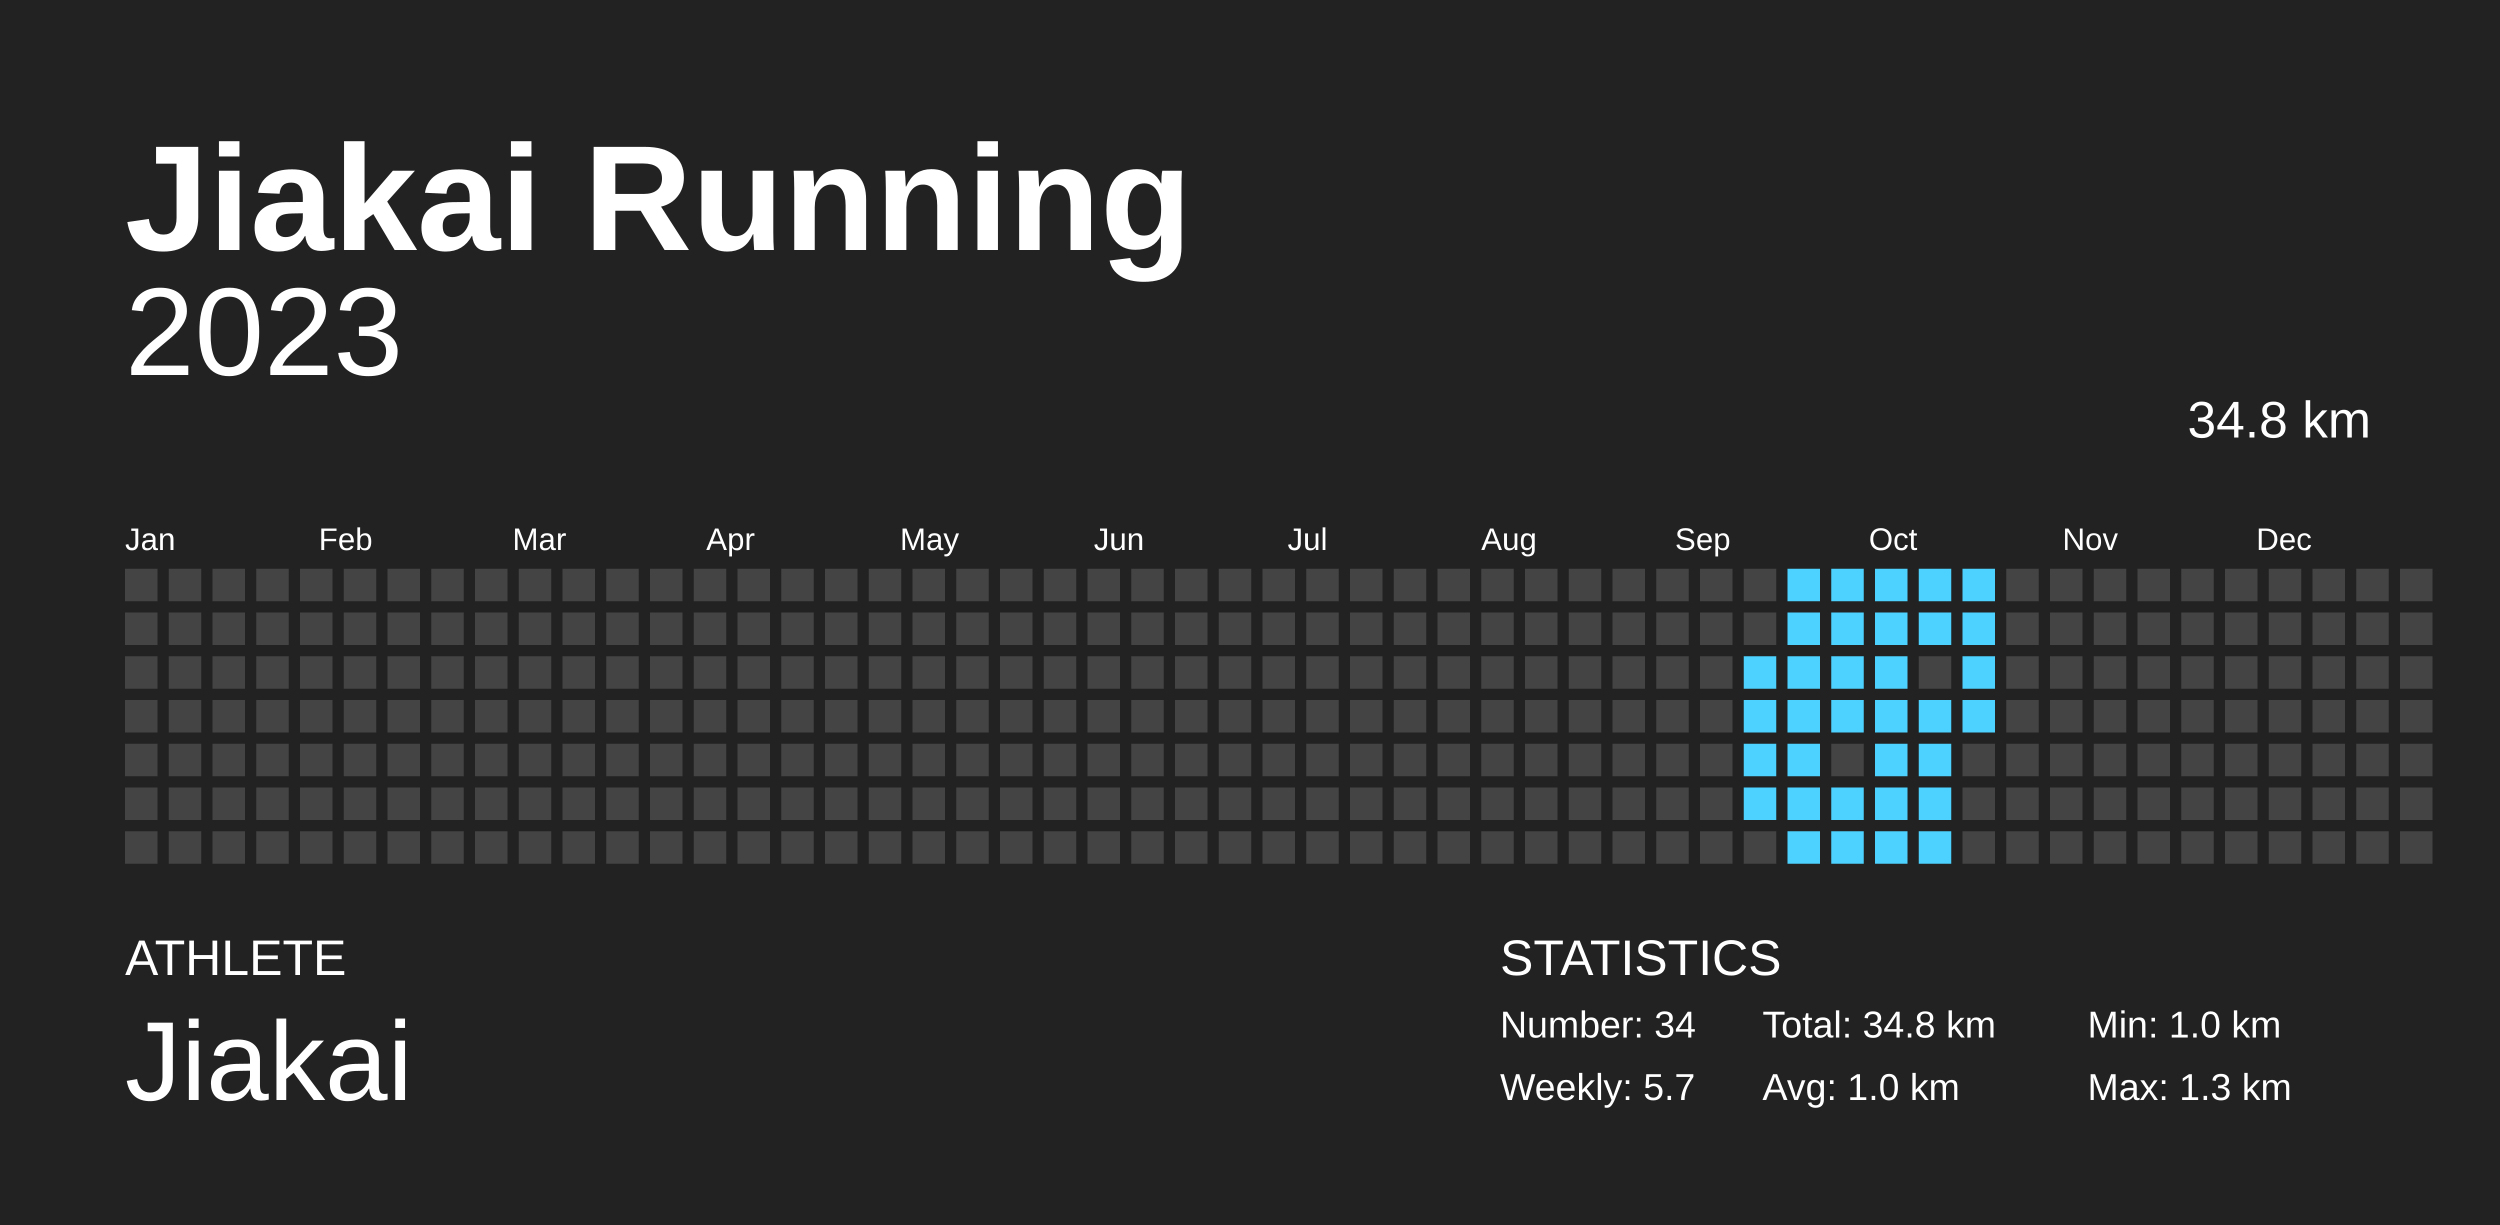
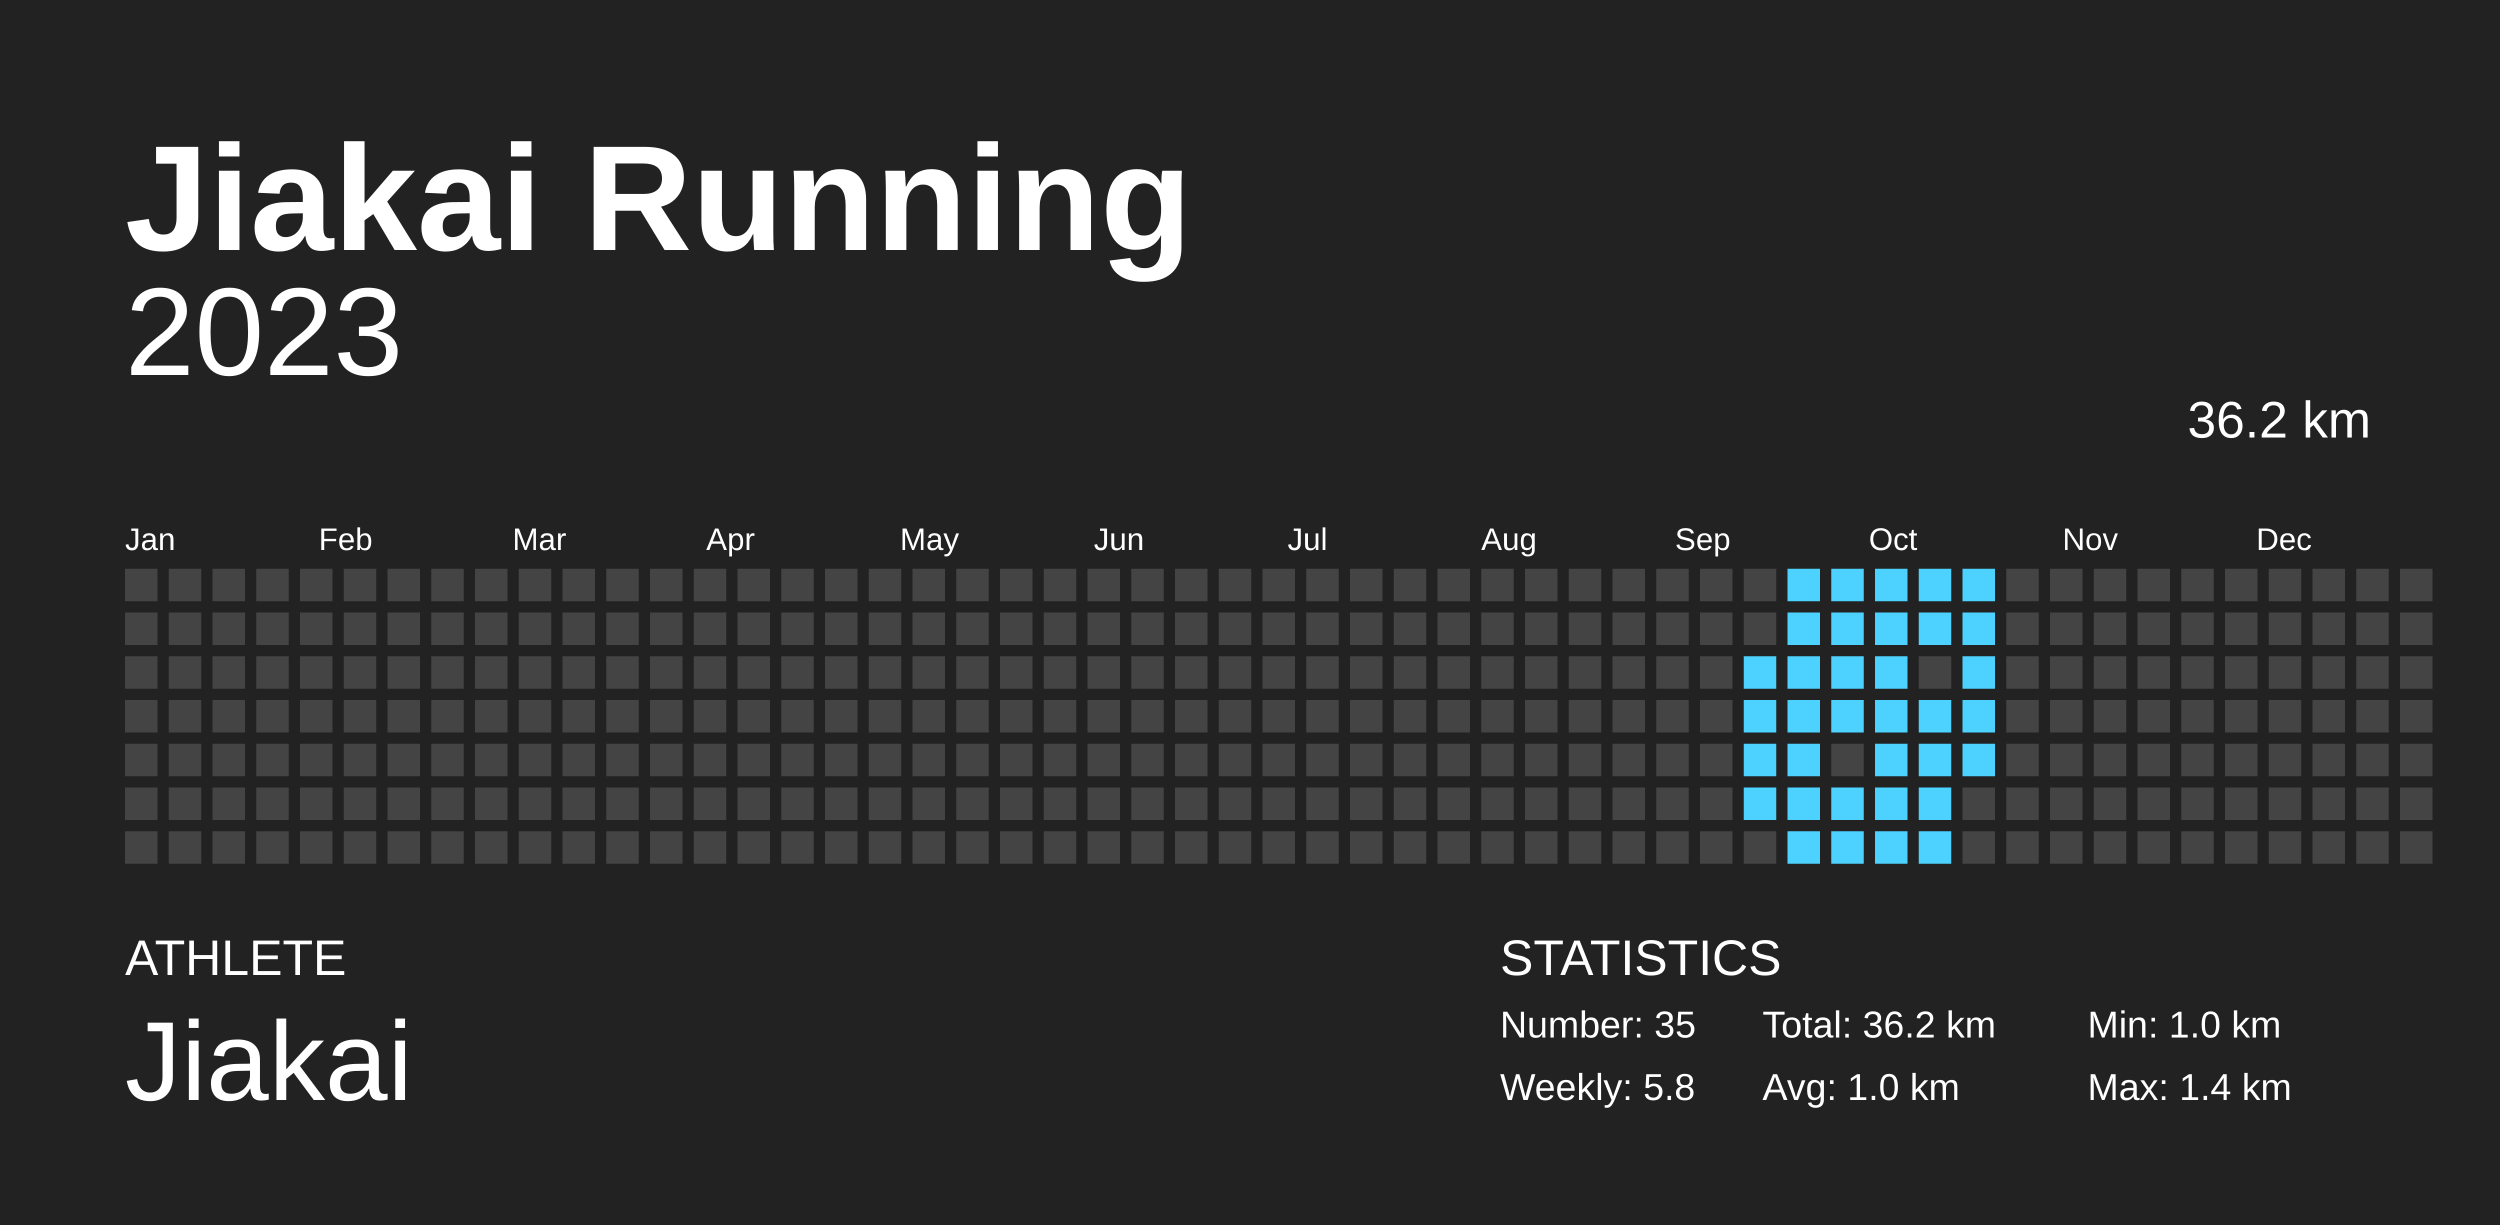
<svg xmlns="http://www.w3.org/2000/svg" baseProfile="full" height="98mm" version="1.1" viewBox="0,0,200,98" width="200mm">
  <defs />
  <rect fill="#222222" height="98" width="200" x="0" y="0" />
  <text fill="#FFFFFF" style="font-size:12px; font-family:Arial; font-weight:bold;" x="10" y="20">Jiakai Running</text>
  <text fill="#FFFFFF" style="font-size:4px; font-family:Arial" x="10" y="78">ATHLETE</text>
  <text fill="#FFFFFF" style="font-size:9px; font-family:Arial" x="10" y="88">Jiakai</text>
  <text fill="#FFFFFF" style="font-size:4px; font-family:Arial" x="120" y="78">STATISTICS</text>
-   <text fill="#FFFFFF" style="font-size:3px; font-family:Arial" x="120" y="83">Number: 34</text>
-   <text fill="#FFFFFF" style="font-size:3px; font-family:Arial" x="120" y="88">Weekly: 5.7</text>
-   <text fill="#FFFFFF" style="font-size:3px; font-family:Arial" x="141" y="83">Total: 34.8 km</text>
+   <text fill="#FFFFFF" style="font-size:3px; font-family:Arial" x="120" y="83">Number: 35</text>
+   <text fill="#FFFFFF" style="font-size:3px; font-family:Arial" x="120" y="88">Weekly: 5.8</text>
+   <text fill="#FFFFFF" style="font-size:3px; font-family:Arial" x="141" y="83">Total: 36.2 km</text>
  <text fill="#FFFFFF" style="font-size:3px; font-family:Arial" x="141" y="88">Avg: 1.0 km</text>
  <text fill="#FFFFFF" style="font-size:3px; font-family:Arial" x="167" y="83">Min: 1.0 km</text>
-   <text fill="#FFFFFF" style="font-size:3px; font-family:Arial" x="167" y="88">Max: 1.3 km</text>
+   <text fill="#FFFFFF" style="font-size:3px; font-family:Arial" x="167" y="88">Max: 1.4 km</text>
  <text alignment-baseline="hanging" fill="#FFFFFF" style="font-size:10.0px; font-family:Arial;" x="10" y="30">2023</text>
-   <text alignment-baseline="hanging" fill="#FFFFFF" style="font-size:4.125px; font-family:Arial;" x="175" y="35">34.8 km</text>
+   <text alignment-baseline="hanging" fill="#FFFFFF" style="font-size:4.125px; font-family:Arial;" x="175" y="35">36.2 km</text>
  <text fill="#FFFFFF" style="font-size:2.5px; font-family:Arial" x="10.0" y="44">Jan</text>
  <text fill="#FFFFFF" style="font-size:2.5px; font-family:Arial" x="25.5" y="44">Feb</text>
  <text fill="#FFFFFF" style="font-size:2.5px; font-family:Arial" x="41.0" y="44">Mar</text>
  <text fill="#FFFFFF" style="font-size:2.5px; font-family:Arial" x="56.5" y="44">Apr</text>
  <text fill="#FFFFFF" style="font-size:2.5px; font-family:Arial" x="72.0" y="44">May</text>
  <text fill="#FFFFFF" style="font-size:2.5px; font-family:Arial" x="87.5" y="44">Jun</text>
  <text fill="#FFFFFF" style="font-size:2.5px; font-family:Arial" x="103.0" y="44">Jul</text>
  <text fill="#FFFFFF" style="font-size:2.5px; font-family:Arial" x="118.5" y="44">Aug</text>
  <text fill="#FFFFFF" style="font-size:2.5px; font-family:Arial" x="134.0" y="44">Sep</text>
  <text fill="#FFFFFF" style="font-size:2.5px; font-family:Arial" x="149.5" y="44">Oct</text>
  <text fill="#FFFFFF" style="font-size:2.5px; font-family:Arial" x="165.0" y="44">Nov</text>
  <text fill="#FFFFFF" style="font-size:2.5px; font-family:Arial" x="180.5" y="44">Dec</text>
  <rect fill="#444444" height="2.6" width="2.6" x="10.0" y="45.5" />
  <rect fill="#444444" height="2.6" width="2.6" x="10.0" y="49.0" />
  <rect fill="#444444" height="2.6" width="2.6" x="10.0" y="52.5" />
  <rect fill="#444444" height="2.6" width="2.6" x="10.0" y="56.0" />
  <rect fill="#444444" height="2.6" width="2.6" x="10.0" y="59.5" />
  <rect fill="#444444" height="2.6" width="2.6" x="10.0" y="63.0" />
  <rect fill="#444444" height="2.6" width="2.6" x="10.0" y="66.5" />
  <rect fill="#444444" height="2.6" width="2.6" x="13.5" y="45.5" />
  <rect fill="#444444" height="2.6" width="2.6" x="13.5" y="49.0" />
  <rect fill="#444444" height="2.6" width="2.6" x="13.5" y="52.5" />
  <rect fill="#444444" height="2.6" width="2.6" x="13.5" y="56.0" />
  <rect fill="#444444" height="2.6" width="2.6" x="13.5" y="59.5" />
  <rect fill="#444444" height="2.6" width="2.6" x="13.5" y="63.0" />
  <rect fill="#444444" height="2.6" width="2.6" x="13.5" y="66.5" />
  <rect fill="#444444" height="2.6" width="2.6" x="17.0" y="45.5" />
  <rect fill="#444444" height="2.6" width="2.6" x="17.0" y="49.0" />
  <rect fill="#444444" height="2.6" width="2.6" x="17.0" y="52.5" />
  <rect fill="#444444" height="2.6" width="2.6" x="17.0" y="56.0" />
  <rect fill="#444444" height="2.6" width="2.6" x="17.0" y="59.5" />
  <rect fill="#444444" height="2.6" width="2.6" x="17.0" y="63.0" />
  <rect fill="#444444" height="2.6" width="2.6" x="17.0" y="66.5" />
  <rect fill="#444444" height="2.6" width="2.6" x="20.5" y="45.5" />
  <rect fill="#444444" height="2.6" width="2.6" x="20.5" y="49.0" />
  <rect fill="#444444" height="2.6" width="2.6" x="20.5" y="52.5" />
  <rect fill="#444444" height="2.6" width="2.6" x="20.5" y="56.0" />
  <rect fill="#444444" height="2.6" width="2.6" x="20.5" y="59.5" />
  <rect fill="#444444" height="2.6" width="2.6" x="20.5" y="63.0" />
  <rect fill="#444444" height="2.6" width="2.6" x="20.5" y="66.5" />
  <rect fill="#444444" height="2.6" width="2.6" x="24.0" y="45.5" />
  <rect fill="#444444" height="2.6" width="2.6" x="24.0" y="49.0" />
  <rect fill="#444444" height="2.6" width="2.6" x="24.0" y="52.5" />
  <rect fill="#444444" height="2.6" width="2.6" x="24.0" y="56.0" />
  <rect fill="#444444" height="2.6" width="2.6" x="24.0" y="59.5" />
  <rect fill="#444444" height="2.6" width="2.6" x="24.0" y="63.0" />
  <rect fill="#444444" height="2.6" width="2.6" x="24.0" y="66.5" />
  <rect fill="#444444" height="2.6" width="2.6" x="27.5" y="45.5" />
  <rect fill="#444444" height="2.6" width="2.6" x="27.5" y="49.0" />
  <rect fill="#444444" height="2.6" width="2.6" x="27.5" y="52.5" />
  <rect fill="#444444" height="2.6" width="2.6" x="27.5" y="56.0" />
  <rect fill="#444444" height="2.6" width="2.6" x="27.5" y="59.5" />
  <rect fill="#444444" height="2.6" width="2.6" x="27.5" y="63.0" />
  <rect fill="#444444" height="2.6" width="2.6" x="27.5" y="66.5" />
  <rect fill="#444444" height="2.6" width="2.6" x="31.0" y="45.5" />
  <rect fill="#444444" height="2.6" width="2.6" x="31.0" y="49.0" />
  <rect fill="#444444" height="2.6" width="2.6" x="31.0" y="52.5" />
  <rect fill="#444444" height="2.6" width="2.6" x="31.0" y="56.0" />
  <rect fill="#444444" height="2.6" width="2.6" x="31.0" y="59.5" />
  <rect fill="#444444" height="2.6" width="2.6" x="31.0" y="63.0" />
  <rect fill="#444444" height="2.6" width="2.6" x="31.0" y="66.5" />
  <rect fill="#444444" height="2.6" width="2.6" x="34.5" y="45.5" />
  <rect fill="#444444" height="2.6" width="2.6" x="34.5" y="49.0" />
  <rect fill="#444444" height="2.6" width="2.6" x="34.5" y="52.5" />
  <rect fill="#444444" height="2.6" width="2.6" x="34.5" y="56.0" />
  <rect fill="#444444" height="2.6" width="2.6" x="34.5" y="59.5" />
  <rect fill="#444444" height="2.6" width="2.6" x="34.5" y="63.0" />
  <rect fill="#444444" height="2.6" width="2.6" x="34.5" y="66.5" />
  <rect fill="#444444" height="2.6" width="2.6" x="38.0" y="45.5" />
  <rect fill="#444444" height="2.6" width="2.6" x="38.0" y="49.0" />
  <rect fill="#444444" height="2.6" width="2.6" x="38.0" y="52.5" />
  <rect fill="#444444" height="2.6" width="2.6" x="38.0" y="56.0" />
  <rect fill="#444444" height="2.6" width="2.6" x="38.0" y="59.5" />
  <rect fill="#444444" height="2.6" width="2.6" x="38.0" y="63.0" />
  <rect fill="#444444" height="2.6" width="2.6" x="38.0" y="66.5" />
  <rect fill="#444444" height="2.6" width="2.6" x="41.5" y="45.5" />
  <rect fill="#444444" height="2.6" width="2.6" x="41.5" y="49.0" />
  <rect fill="#444444" height="2.6" width="2.6" x="41.5" y="52.5" />
  <rect fill="#444444" height="2.6" width="2.6" x="41.5" y="56.0" />
  <rect fill="#444444" height="2.6" width="2.6" x="41.5" y="59.5" />
  <rect fill="#444444" height="2.6" width="2.6" x="41.5" y="63.0" />
  <rect fill="#444444" height="2.6" width="2.6" x="41.5" y="66.5" />
  <rect fill="#444444" height="2.6" width="2.6" x="45.0" y="45.5" />
  <rect fill="#444444" height="2.6" width="2.6" x="45.0" y="49.0" />
  <rect fill="#444444" height="2.6" width="2.6" x="45.0" y="52.5" />
  <rect fill="#444444" height="2.6" width="2.6" x="45.0" y="56.0" />
  <rect fill="#444444" height="2.6" width="2.6" x="45.0" y="59.5" />
  <rect fill="#444444" height="2.6" width="2.6" x="45.0" y="63.0" />
  <rect fill="#444444" height="2.6" width="2.6" x="45.0" y="66.5" />
  <rect fill="#444444" height="2.6" width="2.6" x="48.5" y="45.5" />
  <rect fill="#444444" height="2.6" width="2.6" x="48.5" y="49.0" />
  <rect fill="#444444" height="2.6" width="2.6" x="48.5" y="52.5" />
  <rect fill="#444444" height="2.6" width="2.6" x="48.5" y="56.0" />
  <rect fill="#444444" height="2.6" width="2.6" x="48.5" y="59.5" />
  <rect fill="#444444" height="2.6" width="2.6" x="48.5" y="63.0" />
  <rect fill="#444444" height="2.6" width="2.6" x="48.5" y="66.5" />
  <rect fill="#444444" height="2.6" width="2.6" x="52.0" y="45.5" />
  <rect fill="#444444" height="2.6" width="2.6" x="52.0" y="49.0" />
  <rect fill="#444444" height="2.6" width="2.6" x="52.0" y="52.5" />
  <rect fill="#444444" height="2.6" width="2.6" x="52.0" y="56.0" />
  <rect fill="#444444" height="2.6" width="2.6" x="52.0" y="59.5" />
  <rect fill="#444444" height="2.6" width="2.6" x="52.0" y="63.0" />
  <rect fill="#444444" height="2.6" width="2.6" x="52.0" y="66.5" />
  <rect fill="#444444" height="2.6" width="2.6" x="55.5" y="45.5" />
  <rect fill="#444444" height="2.6" width="2.6" x="55.5" y="49.0" />
  <rect fill="#444444" height="2.6" width="2.6" x="55.5" y="52.5" />
  <rect fill="#444444" height="2.6" width="2.6" x="55.5" y="56.0" />
  <rect fill="#444444" height="2.6" width="2.6" x="55.5" y="59.5" />
  <rect fill="#444444" height="2.6" width="2.6" x="55.5" y="63.0" />
  <rect fill="#444444" height="2.6" width="2.6" x="55.5" y="66.5" />
  <rect fill="#444444" height="2.6" width="2.6" x="59.0" y="45.5" />
  <rect fill="#444444" height="2.6" width="2.6" x="59.0" y="49.0" />
  <rect fill="#444444" height="2.6" width="2.6" x="59.0" y="52.5" />
  <rect fill="#444444" height="2.6" width="2.6" x="59.0" y="56.0" />
  <rect fill="#444444" height="2.6" width="2.6" x="59.0" y="59.5" />
  <rect fill="#444444" height="2.6" width="2.6" x="59.0" y="63.0" />
  <rect fill="#444444" height="2.6" width="2.6" x="59.0" y="66.5" />
  <rect fill="#444444" height="2.6" width="2.6" x="62.5" y="45.5" />
  <rect fill="#444444" height="2.6" width="2.6" x="62.5" y="49.0" />
  <rect fill="#444444" height="2.6" width="2.6" x="62.5" y="52.5" />
  <rect fill="#444444" height="2.6" width="2.6" x="62.5" y="56.0" />
  <rect fill="#444444" height="2.6" width="2.6" x="62.5" y="59.5" />
  <rect fill="#444444" height="2.6" width="2.6" x="62.5" y="63.0" />
  <rect fill="#444444" height="2.6" width="2.6" x="62.5" y="66.5" />
  <rect fill="#444444" height="2.6" width="2.6" x="66.0" y="45.5" />
  <rect fill="#444444" height="2.6" width="2.6" x="66.0" y="49.0" />
  <rect fill="#444444" height="2.6" width="2.6" x="66.0" y="52.5" />
  <rect fill="#444444" height="2.6" width="2.6" x="66.0" y="56.0" />
  <rect fill="#444444" height="2.6" width="2.6" x="66.0" y="59.5" />
  <rect fill="#444444" height="2.6" width="2.6" x="66.0" y="63.0" />
  <rect fill="#444444" height="2.6" width="2.6" x="66.0" y="66.5" />
  <rect fill="#444444" height="2.6" width="2.6" x="69.5" y="45.5" />
  <rect fill="#444444" height="2.6" width="2.6" x="69.5" y="49.0" />
  <rect fill="#444444" height="2.6" width="2.6" x="69.5" y="52.5" />
  <rect fill="#444444" height="2.6" width="2.6" x="69.5" y="56.0" />
  <rect fill="#444444" height="2.6" width="2.6" x="69.5" y="59.5" />
  <rect fill="#444444" height="2.6" width="2.6" x="69.5" y="63.0" />
  <rect fill="#444444" height="2.6" width="2.6" x="69.5" y="66.5" />
  <rect fill="#444444" height="2.6" width="2.6" x="73.0" y="45.5" />
  <rect fill="#444444" height="2.6" width="2.6" x="73.0" y="49.0" />
  <rect fill="#444444" height="2.6" width="2.6" x="73.0" y="52.5" />
  <rect fill="#444444" height="2.6" width="2.6" x="73.0" y="56.0" />
  <rect fill="#444444" height="2.6" width="2.6" x="73.0" y="59.5" />
  <rect fill="#444444" height="2.6" width="2.6" x="73.0" y="63.0" />
  <rect fill="#444444" height="2.6" width="2.6" x="73.0" y="66.5" />
  <rect fill="#444444" height="2.6" width="2.6" x="76.5" y="45.5" />
  <rect fill="#444444" height="2.6" width="2.6" x="76.5" y="49.0" />
  <rect fill="#444444" height="2.6" width="2.6" x="76.5" y="52.5" />
  <rect fill="#444444" height="2.6" width="2.6" x="76.5" y="56.0" />
  <rect fill="#444444" height="2.6" width="2.6" x="76.5" y="59.5" />
  <rect fill="#444444" height="2.6" width="2.6" x="76.5" y="63.0" />
  <rect fill="#444444" height="2.6" width="2.6" x="76.5" y="66.5" />
  <rect fill="#444444" height="2.6" width="2.6" x="80.0" y="45.5" />
  <rect fill="#444444" height="2.6" width="2.6" x="80.0" y="49.0" />
  <rect fill="#444444" height="2.6" width="2.6" x="80.0" y="52.5" />
  <rect fill="#444444" height="2.6" width="2.6" x="80.0" y="56.0" />
  <rect fill="#444444" height="2.6" width="2.6" x="80.0" y="59.5" />
  <rect fill="#444444" height="2.6" width="2.6" x="80.0" y="63.0" />
  <rect fill="#444444" height="2.6" width="2.6" x="80.0" y="66.5" />
  <rect fill="#444444" height="2.6" width="2.6" x="83.5" y="45.5" />
  <rect fill="#444444" height="2.6" width="2.6" x="83.5" y="49.0" />
  <rect fill="#444444" height="2.6" width="2.6" x="83.5" y="52.5" />
  <rect fill="#444444" height="2.6" width="2.6" x="83.5" y="56.0" />
  <rect fill="#444444" height="2.6" width="2.6" x="83.5" y="59.5" />
  <rect fill="#444444" height="2.6" width="2.6" x="83.5" y="63.0" />
  <rect fill="#444444" height="2.6" width="2.6" x="83.5" y="66.5" />
  <rect fill="#444444" height="2.6" width="2.6" x="87.0" y="45.5" />
  <rect fill="#444444" height="2.6" width="2.6" x="87.0" y="49.0" />
  <rect fill="#444444" height="2.6" width="2.6" x="87.0" y="52.5" />
  <rect fill="#444444" height="2.6" width="2.6" x="87.0" y="56.0" />
  <rect fill="#444444" height="2.6" width="2.6" x="87.0" y="59.5" />
  <rect fill="#444444" height="2.6" width="2.6" x="87.0" y="63.0" />
  <rect fill="#444444" height="2.6" width="2.6" x="87.0" y="66.5" />
  <rect fill="#444444" height="2.6" width="2.6" x="90.5" y="45.5" />
  <rect fill="#444444" height="2.6" width="2.6" x="90.5" y="49.0" />
  <rect fill="#444444" height="2.6" width="2.6" x="90.5" y="52.5" />
  <rect fill="#444444" height="2.6" width="2.6" x="90.5" y="56.0" />
  <rect fill="#444444" height="2.6" width="2.6" x="90.5" y="59.5" />
  <rect fill="#444444" height="2.6" width="2.6" x="90.5" y="63.0" />
  <rect fill="#444444" height="2.6" width="2.6" x="90.5" y="66.5" />
  <rect fill="#444444" height="2.6" width="2.6" x="94.0" y="45.5" />
  <rect fill="#444444" height="2.6" width="2.6" x="94.0" y="49.0" />
  <rect fill="#444444" height="2.6" width="2.6" x="94.0" y="52.5" />
  <rect fill="#444444" height="2.6" width="2.6" x="94.0" y="56.0" />
  <rect fill="#444444" height="2.6" width="2.6" x="94.0" y="59.5" />
  <rect fill="#444444" height="2.6" width="2.6" x="94.0" y="63.0" />
  <rect fill="#444444" height="2.6" width="2.6" x="94.0" y="66.5" />
  <rect fill="#444444" height="2.6" width="2.6" x="97.5" y="45.5" />
  <rect fill="#444444" height="2.6" width="2.6" x="97.5" y="49.0" />
  <rect fill="#444444" height="2.6" width="2.6" x="97.5" y="52.5" />
  <rect fill="#444444" height="2.6" width="2.6" x="97.5" y="56.0" />
  <rect fill="#444444" height="2.6" width="2.6" x="97.5" y="59.5" />
  <rect fill="#444444" height="2.6" width="2.6" x="97.5" y="63.0" />
  <rect fill="#444444" height="2.6" width="2.6" x="97.5" y="66.5" />
  <rect fill="#444444" height="2.6" width="2.6" x="101.0" y="45.5" />
  <rect fill="#444444" height="2.6" width="2.6" x="101.0" y="49.0" />
  <rect fill="#444444" height="2.6" width="2.6" x="101.0" y="52.5" />
  <rect fill="#444444" height="2.6" width="2.6" x="101.0" y="56.0" />
  <rect fill="#444444" height="2.6" width="2.6" x="101.0" y="59.5" />
  <rect fill="#444444" height="2.6" width="2.6" x="101.0" y="63.0" />
  <rect fill="#444444" height="2.6" width="2.6" x="101.0" y="66.5" />
  <rect fill="#444444" height="2.6" width="2.6" x="104.5" y="45.5" />
  <rect fill="#444444" height="2.6" width="2.6" x="104.5" y="49.0" />
  <rect fill="#444444" height="2.6" width="2.6" x="104.5" y="52.5" />
  <rect fill="#444444" height="2.6" width="2.6" x="104.5" y="56.0" />
  <rect fill="#444444" height="2.6" width="2.6" x="104.5" y="59.5" />
  <rect fill="#444444" height="2.6" width="2.6" x="104.5" y="63.0" />
  <rect fill="#444444" height="2.6" width="2.6" x="104.5" y="66.5" />
  <rect fill="#444444" height="2.6" width="2.6" x="108.0" y="45.5" />
  <rect fill="#444444" height="2.6" width="2.6" x="108.0" y="49.0" />
  <rect fill="#444444" height="2.6" width="2.6" x="108.0" y="52.5" />
  <rect fill="#444444" height="2.6" width="2.6" x="108.0" y="56.0" />
  <rect fill="#444444" height="2.6" width="2.6" x="108.0" y="59.5" />
  <rect fill="#444444" height="2.6" width="2.6" x="108.0" y="63.0" />
  <rect fill="#444444" height="2.6" width="2.6" x="108.0" y="66.5" />
  <rect fill="#444444" height="2.6" width="2.6" x="111.5" y="45.5" />
  <rect fill="#444444" height="2.6" width="2.6" x="111.5" y="49.0" />
  <rect fill="#444444" height="2.6" width="2.6" x="111.5" y="52.5" />
  <rect fill="#444444" height="2.6" width="2.6" x="111.5" y="56.0" />
  <rect fill="#444444" height="2.6" width="2.6" x="111.5" y="59.5" />
  <rect fill="#444444" height="2.6" width="2.6" x="111.5" y="63.0" />
  <rect fill="#444444" height="2.6" width="2.6" x="111.5" y="66.5" />
  <rect fill="#444444" height="2.6" width="2.6" x="115.0" y="45.5" />
  <rect fill="#444444" height="2.6" width="2.6" x="115.0" y="49.0" />
  <rect fill="#444444" height="2.6" width="2.6" x="115.0" y="52.5" />
  <rect fill="#444444" height="2.6" width="2.6" x="115.0" y="56.0" />
  <rect fill="#444444" height="2.6" width="2.6" x="115.0" y="59.5" />
  <rect fill="#444444" height="2.6" width="2.6" x="115.0" y="63.0" />
  <rect fill="#444444" height="2.6" width="2.6" x="115.0" y="66.5" />
  <rect fill="#444444" height="2.6" width="2.6" x="118.5" y="45.5" />
  <rect fill="#444444" height="2.6" width="2.6" x="118.5" y="49.0" />
  <rect fill="#444444" height="2.6" width="2.6" x="118.5" y="52.5" />
  <rect fill="#444444" height="2.6" width="2.6" x="118.5" y="56.0" />
  <rect fill="#444444" height="2.6" width="2.6" x="118.5" y="59.5" />
  <rect fill="#444444" height="2.6" width="2.6" x="118.5" y="63.0" />
  <rect fill="#444444" height="2.6" width="2.6" x="118.5" y="66.5" />
  <rect fill="#444444" height="2.6" width="2.6" x="122.0" y="45.5" />
  <rect fill="#444444" height="2.6" width="2.6" x="122.0" y="49.0" />
  <rect fill="#444444" height="2.6" width="2.6" x="122.0" y="52.5" />
  <rect fill="#444444" height="2.6" width="2.6" x="122.0" y="56.0" />
  <rect fill="#444444" height="2.6" width="2.6" x="122.0" y="59.5" />
  <rect fill="#444444" height="2.6" width="2.6" x="122.0" y="63.0" />
  <rect fill="#444444" height="2.6" width="2.6" x="122.0" y="66.5" />
  <rect fill="#444444" height="2.6" width="2.6" x="125.5" y="45.5" />
  <rect fill="#444444" height="2.6" width="2.6" x="125.5" y="49.0" />
  <rect fill="#444444" height="2.6" width="2.6" x="125.5" y="52.5" />
  <rect fill="#444444" height="2.6" width="2.6" x="125.5" y="56.0" />
  <rect fill="#444444" height="2.6" width="2.6" x="125.5" y="59.5" />
  <rect fill="#444444" height="2.6" width="2.6" x="125.5" y="63.0" />
  <rect fill="#444444" height="2.6" width="2.6" x="125.5" y="66.5" />
  <rect fill="#444444" height="2.6" width="2.6" x="129.0" y="45.5" />
  <rect fill="#444444" height="2.6" width="2.6" x="129.0" y="49.0" />
  <rect fill="#444444" height="2.6" width="2.6" x="129.0" y="52.5" />
  <rect fill="#444444" height="2.6" width="2.6" x="129.0" y="56.0" />
  <rect fill="#444444" height="2.6" width="2.6" x="129.0" y="59.5" />
  <rect fill="#444444" height="2.6" width="2.6" x="129.0" y="63.0" />
  <rect fill="#444444" height="2.6" width="2.6" x="129.0" y="66.5" />
  <rect fill="#444444" height="2.6" width="2.6" x="132.5" y="45.5" />
  <rect fill="#444444" height="2.6" width="2.6" x="132.5" y="49.0" />
  <rect fill="#444444" height="2.6" width="2.6" x="132.5" y="52.5" />
  <rect fill="#444444" height="2.6" width="2.6" x="132.5" y="56.0" />
  <rect fill="#444444" height="2.6" width="2.6" x="132.5" y="59.5" />
  <rect fill="#444444" height="2.6" width="2.6" x="132.5" y="63.0" />
  <rect fill="#444444" height="2.6" width="2.6" x="132.5" y="66.5" />
  <rect fill="#444444" height="2.6" width="2.6" x="136.0" y="45.5" />
  <rect fill="#444444" height="2.6" width="2.6" x="136.0" y="49.0" />
  <rect fill="#444444" height="2.6" width="2.6" x="136.0" y="52.5" />
  <rect fill="#444444" height="2.6" width="2.6" x="136.0" y="56.0" />
  <rect fill="#444444" height="2.6" width="2.6" x="136.0" y="59.5" />
  <rect fill="#444444" height="2.6" width="2.6" x="136.0" y="63.0" />
  <rect fill="#444444" height="2.6" width="2.6" x="136.0" y="66.5" />
  <rect fill="#444444" height="2.6" width="2.6" x="139.5" y="45.5" />
  <rect fill="#444444" height="2.6" width="2.6" x="139.5" y="49.0" />
  <rect fill="#4dd2ff" height="2.6" width="2.6" x="139.5" y="52.5" />
  <rect fill="#4dd2ff" height="2.6" width="2.6" x="139.5" y="56.0" />
  <rect fill="#4dd2ff" height="2.6" width="2.6" x="139.5" y="59.5" />
  <rect fill="#4dd2ff" height="2.6" width="2.6" x="139.5" y="63.0" />
  <rect fill="#444444" height="2.6" width="2.6" x="139.5" y="66.5" />
  <rect fill="#4dd2ff" height="2.6" width="2.6" x="143.0" y="45.5" />
  <rect fill="#4dd2ff" height="2.6" width="2.6" x="143.0" y="49.0" />
  <rect fill="#4dd2ff" height="2.6" width="2.6" x="143.0" y="52.5" />
  <rect fill="#4dd2ff" height="2.6" width="2.6" x="143.0" y="56.0" />
  <rect fill="#4dd2ff" height="2.6" width="2.6" x="143.0" y="59.5" />
  <rect fill="#4dd2ff" height="2.6" width="2.6" x="143.0" y="63.0" />
  <rect fill="#4dd2ff" height="2.6" width="2.6" x="143.0" y="66.5" />
  <rect fill="#4dd2ff" height="2.6" width="2.6" x="146.5" y="45.5" />
  <rect fill="#4dd2ff" height="2.6" width="2.6" x="146.5" y="49.0" />
  <rect fill="#4dd2ff" height="2.6" width="2.6" x="146.5" y="52.5" />
  <rect fill="#4dd2ff" height="2.6" width="2.6" x="146.5" y="56.0" />
  <rect fill="#444444" height="2.6" width="2.6" x="146.5" y="59.5" />
  <rect fill="#4dd2ff" height="2.6" width="2.6" x="146.5" y="63.0" />
  <rect fill="#4dd2ff" height="2.6" width="2.6" x="146.5" y="66.5" />
  <rect fill="#4dd2ff" height="2.6" width="2.6" x="150.0" y="45.5" />
  <rect fill="#4dd2ff" height="2.6" width="2.6" x="150.0" y="49.0" />
  <rect fill="#4dd2ff" height="2.6" width="2.6" x="150.0" y="52.5" />
  <rect fill="#4dd2ff" height="2.6" width="2.6" x="150.0" y="56.0" />
  <rect fill="#4dd2ff" height="2.6" width="2.6" x="150.0" y="59.5" />
  <rect fill="#4dd2ff" height="2.6" width="2.6" x="150.0" y="63.0" />
  <rect fill="#4dd2ff" height="2.6" width="2.6" x="150.0" y="66.5" />
  <rect fill="#4dd2ff" height="2.6" width="2.6" x="153.5" y="45.5" />
  <rect fill="#4dd2ff" height="2.6" width="2.6" x="153.5" y="49.0" />
  <rect fill="#444444" height="2.6" width="2.6" x="153.5" y="52.5" />
  <rect fill="#4dd2ff" height="2.6" width="2.6" x="153.5" y="56.0" />
  <rect fill="#4dd2ff" height="2.6" width="2.6" x="153.5" y="59.5" />
  <rect fill="#4dd2ff" height="2.6" width="2.6" x="153.5" y="63.0" />
  <rect fill="#4dd2ff" height="2.6" width="2.6" x="153.5" y="66.5" />
  <rect fill="#4dd2ff" height="2.6" width="2.6" x="157.0" y="45.5" />
  <rect fill="#4dd2ff" height="2.6" width="2.6" x="157.0" y="49.0" />
  <rect fill="#4dd2ff" height="2.6" width="2.6" x="157.0" y="52.5" />
  <rect fill="#4dd2ff" height="2.6" width="2.6" x="157.0" y="56.0" />
-   <rect fill="#444444" height="2.6" width="2.6" x="157.0" y="59.5" />
+   <rect fill="#4dd2ff" height="2.6" width="2.6" x="157.0" y="59.5" />
  <rect fill="#444444" height="2.6" width="2.6" x="157.0" y="63.0" />
  <rect fill="#444444" height="2.6" width="2.6" x="157.0" y="66.5" />
  <rect fill="#444444" height="2.6" width="2.6" x="160.5" y="45.5" />
  <rect fill="#444444" height="2.6" width="2.6" x="160.5" y="49.0" />
  <rect fill="#444444" height="2.6" width="2.6" x="160.5" y="52.5" />
  <rect fill="#444444" height="2.6" width="2.6" x="160.5" y="56.0" />
  <rect fill="#444444" height="2.6" width="2.6" x="160.5" y="59.5" />
  <rect fill="#444444" height="2.6" width="2.6" x="160.5" y="63.0" />
  <rect fill="#444444" height="2.6" width="2.6" x="160.5" y="66.5" />
  <rect fill="#444444" height="2.6" width="2.6" x="164.0" y="45.5" />
  <rect fill="#444444" height="2.6" width="2.6" x="164.0" y="49.0" />
  <rect fill="#444444" height="2.6" width="2.6" x="164.0" y="52.5" />
  <rect fill="#444444" height="2.6" width="2.6" x="164.0" y="56.0" />
  <rect fill="#444444" height="2.6" width="2.6" x="164.0" y="59.5" />
  <rect fill="#444444" height="2.6" width="2.6" x="164.0" y="63.0" />
  <rect fill="#444444" height="2.6" width="2.6" x="164.0" y="66.5" />
  <rect fill="#444444" height="2.6" width="2.6" x="167.5" y="45.5" />
  <rect fill="#444444" height="2.6" width="2.6" x="167.5" y="49.0" />
  <rect fill="#444444" height="2.6" width="2.6" x="167.5" y="52.5" />
  <rect fill="#444444" height="2.6" width="2.6" x="167.5" y="56.0" />
  <rect fill="#444444" height="2.6" width="2.6" x="167.5" y="59.5" />
  <rect fill="#444444" height="2.6" width="2.6" x="167.5" y="63.0" />
  <rect fill="#444444" height="2.6" width="2.6" x="167.5" y="66.5" />
  <rect fill="#444444" height="2.6" width="2.6" x="171.0" y="45.5" />
  <rect fill="#444444" height="2.6" width="2.6" x="171.0" y="49.0" />
  <rect fill="#444444" height="2.6" width="2.6" x="171.0" y="52.5" />
  <rect fill="#444444" height="2.6" width="2.6" x="171.0" y="56.0" />
  <rect fill="#444444" height="2.6" width="2.6" x="171.0" y="59.5" />
  <rect fill="#444444" height="2.6" width="2.6" x="171.0" y="63.0" />
  <rect fill="#444444" height="2.6" width="2.6" x="171.0" y="66.5" />
  <rect fill="#444444" height="2.6" width="2.6" x="174.5" y="45.5" />
  <rect fill="#444444" height="2.6" width="2.6" x="174.5" y="49.0" />
  <rect fill="#444444" height="2.6" width="2.6" x="174.5" y="52.5" />
  <rect fill="#444444" height="2.6" width="2.6" x="174.5" y="56.0" />
  <rect fill="#444444" height="2.6" width="2.6" x="174.5" y="59.5" />
  <rect fill="#444444" height="2.6" width="2.6" x="174.5" y="63.0" />
  <rect fill="#444444" height="2.6" width="2.6" x="174.5" y="66.5" />
  <rect fill="#444444" height="2.6" width="2.6" x="178.0" y="45.5" />
  <rect fill="#444444" height="2.6" width="2.6" x="178.0" y="49.0" />
  <rect fill="#444444" height="2.6" width="2.6" x="178.0" y="52.5" />
  <rect fill="#444444" height="2.6" width="2.6" x="178.0" y="56.0" />
  <rect fill="#444444" height="2.6" width="2.6" x="178.0" y="59.5" />
  <rect fill="#444444" height="2.6" width="2.6" x="178.0" y="63.0" />
  <rect fill="#444444" height="2.6" width="2.6" x="178.0" y="66.5" />
  <rect fill="#444444" height="2.6" width="2.6" x="181.5" y="45.5" />
  <rect fill="#444444" height="2.6" width="2.6" x="181.5" y="49.0" />
  <rect fill="#444444" height="2.6" width="2.6" x="181.5" y="52.5" />
  <rect fill="#444444" height="2.6" width="2.6" x="181.5" y="56.0" />
  <rect fill="#444444" height="2.6" width="2.6" x="181.5" y="59.5" />
  <rect fill="#444444" height="2.6" width="2.6" x="181.5" y="63.0" />
  <rect fill="#444444" height="2.6" width="2.6" x="181.5" y="66.5" />
  <rect fill="#444444" height="2.6" width="2.6" x="185.0" y="45.5" />
  <rect fill="#444444" height="2.6" width="2.6" x="185.0" y="49.0" />
  <rect fill="#444444" height="2.6" width="2.6" x="185.0" y="52.5" />
  <rect fill="#444444" height="2.6" width="2.6" x="185.0" y="56.0" />
  <rect fill="#444444" height="2.6" width="2.6" x="185.0" y="59.5" />
  <rect fill="#444444" height="2.6" width="2.6" x="185.0" y="63.0" />
  <rect fill="#444444" height="2.6" width="2.6" x="185.0" y="66.5" />
  <rect fill="#444444" height="2.6" width="2.6" x="188.5" y="45.5" />
  <rect fill="#444444" height="2.6" width="2.6" x="188.5" y="49.0" />
  <rect fill="#444444" height="2.6" width="2.6" x="188.5" y="52.5" />
  <rect fill="#444444" height="2.6" width="2.6" x="188.5" y="56.0" />
  <rect fill="#444444" height="2.6" width="2.6" x="188.5" y="59.5" />
  <rect fill="#444444" height="2.6" width="2.6" x="188.5" y="63.0" />
  <rect fill="#444444" height="2.6" width="2.6" x="188.5" y="66.5" />
  <rect fill="#444444" height="2.6" width="2.6" x="192.0" y="45.5" />
  <rect fill="#444444" height="2.6" width="2.6" x="192.0" y="49.0" />
  <rect fill="#444444" height="2.6" width="2.6" x="192.0" y="52.5" />
  <rect fill="#444444" height="2.6" width="2.6" x="192.0" y="56.0" />
  <rect fill="#444444" height="2.6" width="2.6" x="192.0" y="59.5" />
  <rect fill="#444444" height="2.6" width="2.6" x="192.0" y="63.0" />
  <rect fill="#444444" height="2.6" width="2.6" x="192.0" y="66.5" />
</svg>
